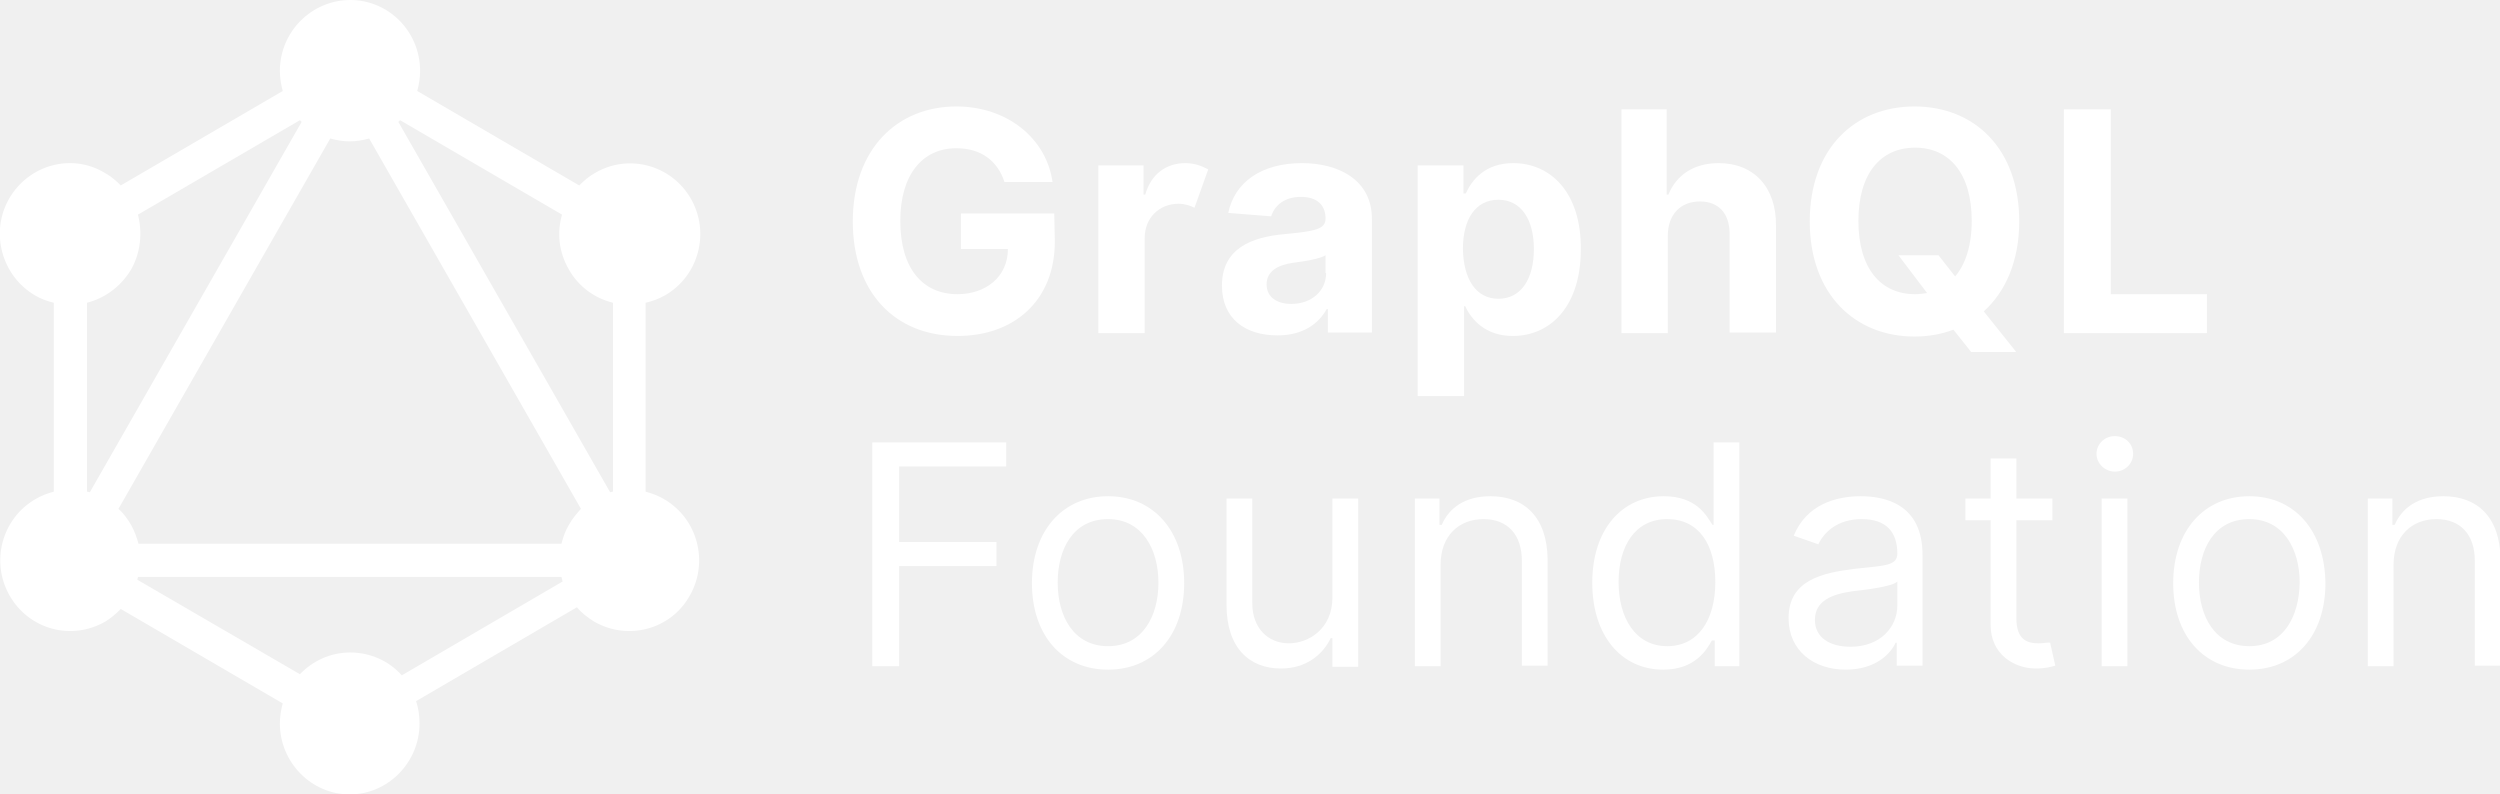
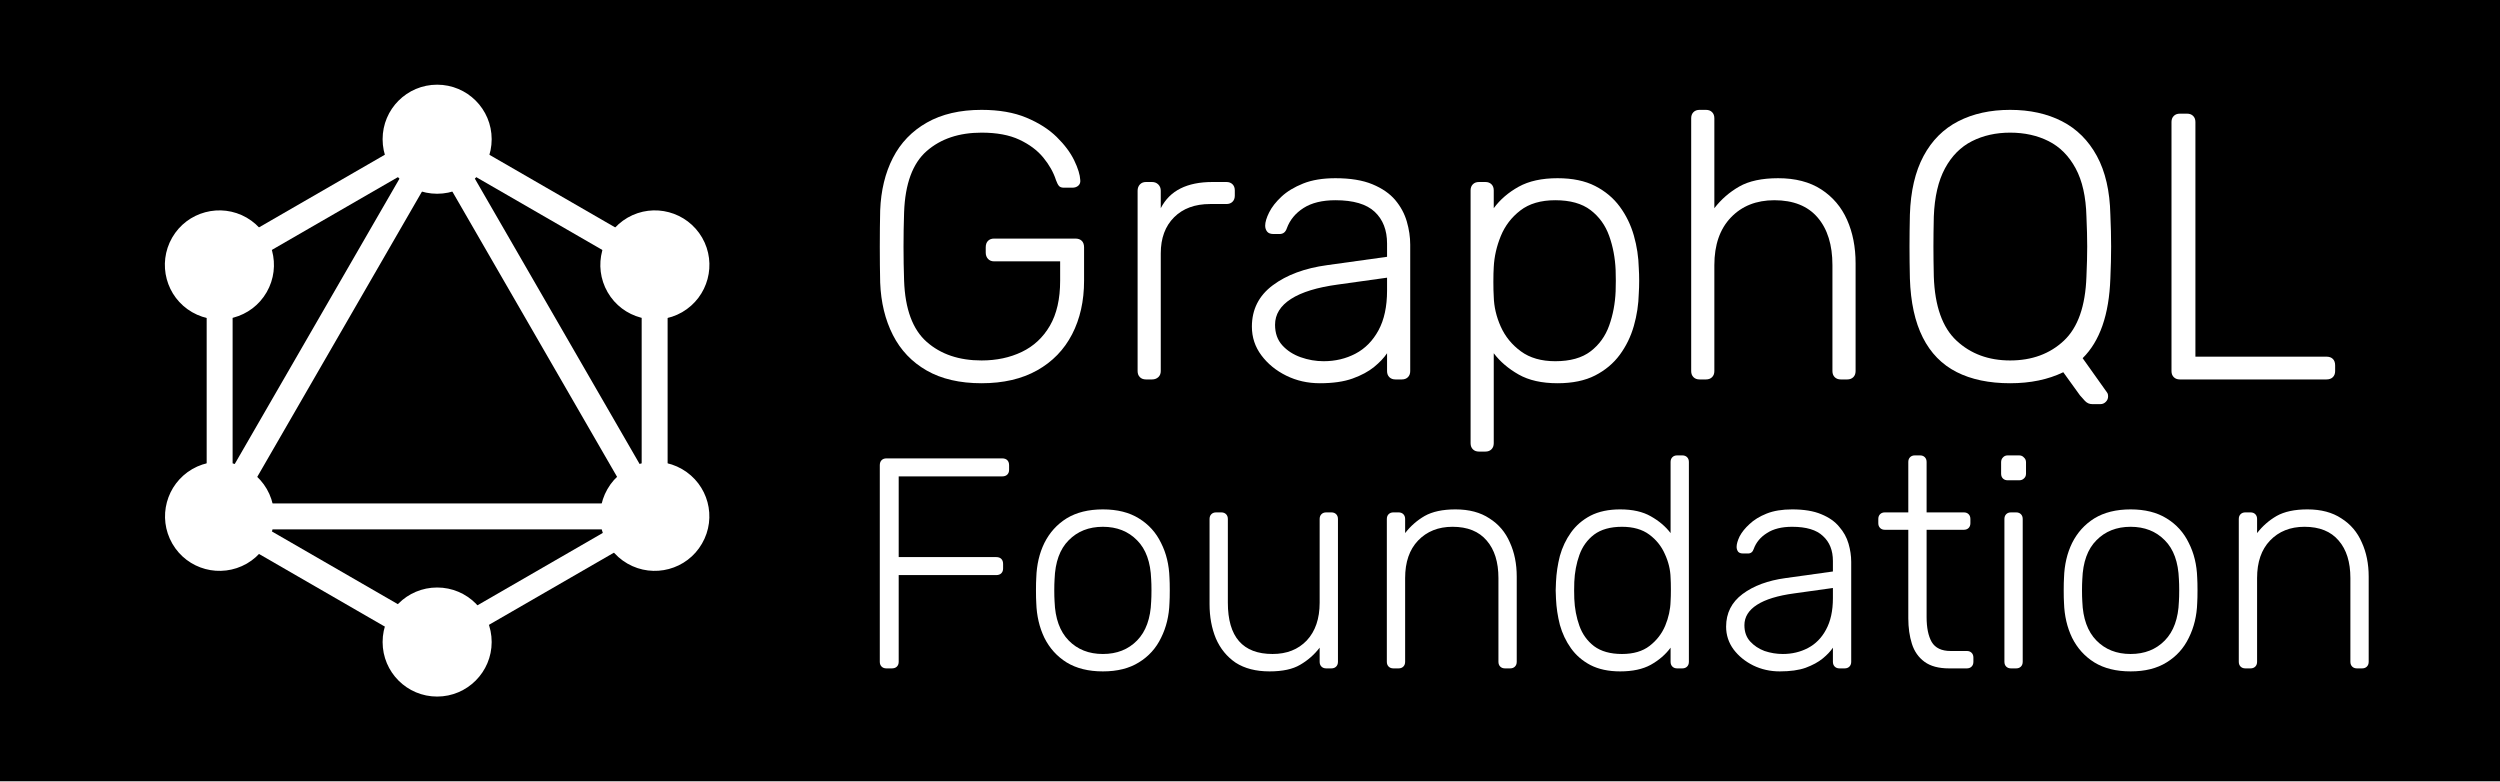
- <svg xmlns="http://www.w3.org/2000/svg" version="1.1" x="0" y="0" width="436.8" height="138.7" viewBox="0, 0, 436.8, 138.7">
-   <g id="Layer_1">
-     <path d="M152.4,116.4 L157.1,116.4 L157.1,98.9 L174.1,98.9 L174.1,94.7 L157.1,94.7 L157.1,81.5 L175.8,81.5 L175.8,77.3 L152.4,77.3 z" fill="#FFFFFF" />
-     <path d="M193.6,86.7 C185.7,86.7 180.3,92.7 180.3,101.9 C180.3,111 185.6,117 193.6,117 C201.6,117 206.9,111 206.9,101.9 C206.9,92.7 201.5,86.7 193.6,86.7 z M193.6,112.9 C187.6,112.9 184.8,107.7 184.8,101.8 C184.8,95.9 187.5,90.7 193.6,90.7 C199.6,90.7 202.4,96 202.4,101.8 C202.4,107.7 199.6,112.9 193.6,112.9 z" fill="#FFFFFF" />
-     <path d="M232.8,104.4 C232.8,109.9 228.6,112.4 225.2,112.4 C221.5,112.4 218.8,109.7 218.8,105.4 L218.8,87.1 L214.3,87.1 L214.3,105.7 C214.3,113.2 218.3,116.8 223.8,116.8 C228.2,116.8 231.1,114.4 232.5,111.5 L232.8,111.5 L232.8,116.5 L237.3,116.5 L237.3,87.1 L232.8,87.1 L232.8,104.4 z" fill="#FFFFFF" />
-     <path d="M260.4,86.7 C256,86.7 253.2,88.7 251.9,91.7 L251.5,91.7 L251.5,87.1 L247.2,87.1 L247.2,116.4 L251.7,116.4 L251.7,98.7 C251.7,93.6 254.9,90.7 259.2,90.7 C263.4,90.7 265.9,93.4 265.9,98 L265.9,116.3 L270.4,116.3 L270.4,97.7 C270.3,90.3 266.3,86.7 260.4,86.7 z" fill="#FFFFFF" />
-     <path d="M299.6,91.7 L299.2,91.7 C298.2,90.2 296.5,86.7 290.7,86.7 C283.3,86.7 278.2,92.6 278.2,101.8 C278.2,111.1 283.3,117 290.6,117 C296.2,117 298.2,113.5 299.1,111.9 L299.6,111.9 L299.6,116.4 L303.9,116.4 L303.9,77.3 L299.4,77.3 L299.4,91.7 L299.6,91.7 z M291.3,112.9 C285.7,112.9 282.8,107.9 282.8,101.7 C282.8,95.5 285.6,90.7 291.3,90.7 C296.8,90.7 299.7,95.1 299.7,101.7 C299.7,108.3 296.7,112.9 291.3,112.9 z" fill="#FFFFFF" />
-     <path d="M325.1,86.7 C320.7,86.7 315.6,88.2 313.4,93.6 L317.7,95.1 C318.7,93 321,90.7 325.3,90.7 C329.5,90.7 331.5,92.9 331.5,96.7 C331.5,98.9 329.3,98.8 323.9,99.4 C318.5,100.1 312.5,101.3 312.5,108 C312.5,113.7 316.9,117 322.5,117 C327.6,117 330.3,114.3 331.2,112.3 L331.4,112.3 L331.4,116.3 L335.9,116.3 L335.9,97.1 C336,87.8 328.9,86.7 325.1,86.7 z M331.5,105.8 C331.5,109.5 328.6,113 323.3,113 C319.7,113 317.1,111.4 317.1,108.3 C317.1,104.9 320.2,103.8 323.7,103.3 C325.6,103.1 330.7,102.5 331.5,101.6 L331.5,105.8 L331.5,105.8 z" fill="#FFFFFF" />
-     <path d="M356.2,112.4 C354.2,112.4 352.3,111.8 352.3,108 L352.3,90.9 L358.6,90.9 L358.6,87.1 L352.3,87.1 L352.3,80.1 L347.8,80.1 L347.8,87.1 L343.4,87.1 L343.4,90.9 L347.8,90.9 L347.8,109.2 C347.8,114.3 351.9,116.8 355.7,116.8 C357.4,116.8 358.4,116.5 359.1,116.3 L358.2,112.3 C357.8,112.2 357.2,112.4 356.2,112.4 z" fill="#FFFFFF" />
-     <path d="M367.2,87.1 L371.7,87.1 L371.7,116.4 L367.2,116.4 z" fill="#FFFFFF" />
-     <path d="M369.5,76.2 C367.7,76.2 366.3,77.6 366.3,79.3 C366.3,81 367.8,82.4 369.5,82.4 C371.3,82.4 372.7,81 372.7,79.3 C372.7,77.5 371.3,76.2 369.5,76.2 z" fill="#FFFFFF" />
-     <path d="M393,86.7 C385.1,86.7 379.7,92.7 379.7,101.9 C379.7,111 385,117 393,117 C401,117 406.3,111 406.3,101.9 C406.2,92.7 400.9,86.7 393,86.7 z M393,112.9 C387,112.9 384.2,107.7 384.2,101.8 C384.2,95.9 386.9,90.7 393,90.7 C399,90.7 401.8,96 401.8,101.8 C401.7,107.7 399,112.9 393,112.9 z" fill="#FFFFFF" />
-     <path d="M426.9,86.7 C422.5,86.7 419.7,88.7 418.4,91.7 L418,91.7 L418,87.1 L413.7,87.1 L413.7,116.4 L418.2,116.4 L418.2,98.7 C418.2,93.6 421.4,90.7 425.7,90.7 C429.9,90.7 432.4,93.4 432.4,98 L432.4,116.3 L436.9,116.3 L436.9,97.7 C436.8,90.3 432.8,86.7 426.9,86.7 z" fill="#FFFFFF" />
-     <path d="M184.2,37.3 L167.9,37.3 L167.9,43.5 L176.1,43.5 C176.1,48.4 172.2,51.4 167.3,51.4 C161.2,51.4 157.3,46.9 157.3,38.6 C157.3,30.6 161.1,25.9 167.1,25.9 C171.4,25.9 174.3,28.1 175.5,31.8 L183.9,31.8 C182.8,24.1 175.9,18.6 167.1,18.6 C156.8,18.6 149,26 149,38.7 C149,51.1 156.4,58.7 167.3,58.7 C177.2,58.7 184.3,52.5 184.3,42.2 L184.2,37.3 L184.2,37.3 z" fill="#FFFFFF" />
-     <path d="M200.1,34 L199.8,34 L199.8,28.9 L191.9,28.9 L191.9,58.2 L200,58.2 L200,41.6 C200,38 202.6,35.6 205.9,35.6 C207,35.6 207.9,35.9 208.7,36.3 L211.1,29.6 C210,29 208.7,28.5 207.1,28.5 C203.8,28.5 201.1,30.4 200.1,34 z" fill="#FFFFFF" />
-     <path d="M227.5,28.5 C220.3,28.5 215.7,31.9 214.6,37.2 L222.1,37.8 C222.7,35.9 224.4,34.4 227.3,34.4 C230.1,34.4 231.6,35.8 231.6,38.2 C231.6,40.1 229.6,40.4 224.5,40.9 C218.7,41.4 213.5,43.4 213.5,49.9 C213.5,55.7 217.6,58.6 223.2,58.6 C227.5,58.6 230.3,56.7 231.8,54 L232,54 L232,58.1 L239.7,58.1 L239.7,38.4 C239.8,31.4 233.8,28.5 227.5,28.5 z M231.7,47.7 C231.7,50.8 229.2,53.1 225.6,53.1 C223.1,53.1 221.3,51.9 221.3,49.7 C221.3,47.4 223.2,46.3 226,45.9 C227.8,45.7 230.7,45.2 231.6,44.6 L231.6,47.7 L231.7,47.7 z" fill="#FFFFFF" />
-     <path d="M264.4,28.5 C259.5,28.5 257.2,31.4 256.1,33.8 L255.7,33.8 L255.7,28.9 L247.7,28.9 L247.7,69.2 L255.8,69.2 L255.8,53.5 L256,53.5 C257.1,55.9 259.6,58.7 264.3,58.7 C271,58.7 276.2,53.4 276.2,43.6 C276.3,33.5 270.8,28.5 264.4,28.5 z M261.8,52.2 C257.9,52.2 255.7,48.8 255.6,43.5 C255.6,38.3 257.8,34.9 261.8,34.9 C265.8,34.9 268,38.4 268,43.5 C268,48.7 265.8,52.2 261.8,52.2 z" fill="#FFFFFF" />
-     <path d="M300.3,28.5 C295.9,28.5 292.9,30.6 291.5,34 L291.2,34 L291.2,19.1 L283.3,19.1 L283.3,58.2 L291.4,58.2 L291.4,41.2 C291.4,37.4 293.7,35.2 297,35.2 C300.3,35.2 302.2,37.3 302.2,40.9 L302.2,58.1 L310.3,58.1 L310.3,39.5 C310.4,32.7 306.4,28.5 300.3,28.5 z" fill="#FFFFFF" />
-     <path d="M352.2,61.4 L346.6,54.4 C350.4,51 352.8,45.6 352.8,38.7 C352.8,25.9 344.9,18.6 334.5,18.6 C324.1,18.6 316.2,25.9 316.2,38.7 C316.2,51.4 324.1,58.8 334.5,58.8 C336.9,58.8 339.2,58.4 341.3,57.6 L344.4,61.5 L352.2,61.5 L352.2,61.4 z M341.6,48.3 L338.7,44.6 L331.7,44.6 L336.7,51.2 C336,51.3 335.3,51.4 334.6,51.4 C328.6,51.4 324.7,46.9 324.7,38.6 C324.7,30.3 328.6,25.8 334.6,25.8 C340.6,25.8 344.5,30.3 344.5,38.6 C344.5,42.9 343.4,46.2 341.6,48.3 z" fill="#FFFFFF" />
-     <path d="M385.6,51.4 L368.8,51.4 L368.8,19.1 L360.6,19.1 L360.6,58.2 L385.6,58.2 z" fill="#FFFFFF" />
-     <path d="M116.2,51.6 C122.1,48.2 124.1,40.6 120.7,34.7 C117.3,28.8 109.8,26.8 104,30.2 C102.9,30.8 102,31.6 101.2,32.4 L72.9,15.9 C73.2,14.8 73.4,13.6 73.4,12.4 C73.4,5.5 67.9,-0 61.2,-0 C54.5,-0 48.9,5.5 48.9,12.4 C48.9,13.6 49.1,14.8 49.4,15.9 L21.1,32.4 C20.3,31.6 19.4,30.8 18.3,30.2 C12.5,26.7 5,28.8 1.6,34.7 C-1.8,40.6 0.3,48.2 6.1,51.6 C7.1,52.2 8.2,52.6 9.4,52.9 L9.4,85.9 C8.3,86.2 7.2,86.6 6.2,87.2 C0.3,90.6 -1.7,98.2 1.7,104.1 C5.1,110 12.5,112 18.4,108.6 C19.4,108 20.3,107.2 21.1,106.4 L49.4,122.9 C49.1,124 48.9,125.2 48.9,126.4 C48.9,133.2 54.4,138.8 61.1,138.8 C67.8,138.8 73.3,133.2 73.3,126.4 C73.3,125 73.1,123.7 72.7,122.5 L100.8,106.1 C101.6,107.1 102.7,107.9 103.8,108.6 C109.7,112 117.2,110 120.5,104.1 C123.9,98.2 121.9,90.6 116,87.2 C115,86.6 113.9,86.2 112.8,85.9 L112.8,52.9 C114.1,52.6 115.1,52.2 116.2,51.6 z M15.7,86 C15.5,86 15.4,85.9 15.2,85.9 L15.2,52.9 C18.3,52.1 21.1,50.1 22.9,47.1 C24.6,44.1 24.9,40.6 24.1,37.5 L52.4,21 C52.5,21.1 52.6,21.2 52.7,21.3 L15.7,86 z M70.2,118 C68,115.5 64.7,114 61.2,114 C57.7,114 54.6,115.5 52.4,117.8 L24,101.3 C24,101.1 24.1,101 24.1,100.8 L98.1,100.8 C98.2,101.1 98.2,101.3 98.3,101.6 L70.2,118 z M99.4,91.7 C98.8,92.7 98.4,93.8 98.1,95 L24.2,95 C23.9,93.9 23.5,92.8 22.9,91.7 C22.3,90.7 21.6,89.7 20.7,88.9 L57.7,24.2 C58.8,24.5 59.9,24.7 61.1,24.7 C62.3,24.7 63.4,24.5 64.5,24.2 L101.5,88.9 C100.8,89.7 100,90.6 99.4,91.7 z M107.1,85.9 C106.9,85.9 106.8,86 106.6,86 L69.6,21.3 C69.7,21.2 69.8,21.1 69.9,21 L98.2,37.5 C97.3,40.6 97.6,44 99.4,47.1 C101.1,50.1 103.9,52.1 107.1,52.9 C107.1,52.9 107.1,85.9 107.1,85.9 z" fill="#FFFFFF" />
+ <svg xmlns="http://www.w3.org/2000/svg" version="1.1" x="0" y="0" width="1600" height="500" viewBox="0, 0, 1600, 500" id="svg56">
+   <defs id="defs60" />
+   <rect style="fill:#000000" id="rect871" width="1600" height="500" x="0" y="0" />
+   <g id="g1213" style="fill:#ffffff">
+     <g id="GraphQL-mark" style="fill:#ffffff">
+       <path d="m 137.239,352.66 -14.376,-8.3 160.15,-277.38 14.376,8.3 z" fill="#e434aa" id="path7" style="fill:#ffffff" />
+       <path d="m 119.571,322.2 h 320.3 v 16.6 h -320.3 z" fill="#e434aa" id="path9" style="fill:#ffffff" />
+       <path d="m 286.119,424.026 -160.21,-92.5 8.3,-14.376 160.21,92.5 z" fill="#e434aa" id="path11" style="fill:#ffffff" />
+       <path d="m 425.293,182.947 -160.21,-92.5 8.301,-14.376 160.21,92.5 z" fill="#e434aa" id="path13" style="fill:#ffffff" />
+       <path d="m 134.253,182.883 -8.3,-14.375 160.21,-92.5 8.301,14.375 z" fill="#e434aa" id="path15" style="fill:#ffffff" />
+       <path d="m 422.339,352.663 -160.15,-277.38 14.376,-8.3 160.15,277.38 z" fill="#e434aa" id="path17" style="fill:#ffffff" />
+       <path d="m 132.271,157.5 h 16.6 v 185 h -16.6 z" fill="#e434aa" id="path19" style="fill:#ffffff" />
+       <path d="m 410.671,157.5 h 16.6 v 185 h -16.6 z" fill="#e434aa" id="path21" style="fill:#ffffff" />
+       <path d="m 283.293,416.999 -7.25,-12.557 139.339,-80.45 7.25,12.557 z" fill="#e434aa" id="path23" style="fill:#ffffff" />
+       <path d="m 449.272,347.9 c -9.6,16.7 -31,22.4 -47.7,12.8 -16.701,-9.6 -22.4,-31 -12.8,-47.7 9.599,-16.7 31,-22.4 47.699,-12.8 16.801,9.7 22.5,31 12.801,47.7" fill="#e434aa" id="path25" style="fill:#ffffff" />
+       <path d="m 170.671,187 c -9.6,16.7 -31,22.4 -47.7,12.8 -16.7,-9.6 -22.4,-31 -12.8,-47.7 9.6,-16.7 31,-22.4 47.7,-12.8 16.7,9.7 22.4,31 12.8,47.7" fill="#e434aa" id="path27" style="fill:#ffffff" />
+       <path d="m 110.271,347.9 c -9.6,-16.7 -3.9,-38 12.8,-47.7 16.7,-9.6 38,-3.9 47.7,12.8 9.6,16.7 3.9,38 -12.8,47.7 -16.8,9.6 -38.1,3.9 -47.7,-12.8" fill="#e434aa" id="path29" style="fill:#ffffff" />
+       <path d="m 388.871,187 c -9.6,-16.7 -3.9,-38 12.8,-47.7 16.7,-9.6 38,-3.9 47.7,12.8 9.6,16.7 3.9,38 -12.8,47.7 -16.7,9.6 -38.1,3.9 -47.7,-12.8" fill="#e434aa" id="path31" style="fill:#ffffff" />
+       <path d="m 279.771,445.8 c -19.3,0 -34.9,-15.6 -34.9,-34.9 0,-19.3 15.6,-34.9 34.9,-34.9 19.301,0 34.9,15.6 34.9,34.9 0,19.2 -15.599,34.9 -34.9,34.9" fill="#e434aa" id="path33" style="fill:#ffffff" />
+       <path d="m 279.771,124 c -19.3,0 -34.9,-15.6 -34.9,-34.9 0,-19.3 15.6,-34.9 34.9,-34.9 19.301,0 34.9,15.6 34.9,34.9 0,19.3 -15.599,34.9 -34.9,34.9" fill="#e434aa" id="path35" style="fill:#ffffff" />
+     </g>
+     <g id="g1175" style="fill:#ffffff">
+       <g id="GraphQL-text" transform="translate(0,-89.50873)" style="fill:#ffffff">
+         <path d="m 1395.102,332.35 q -2.43,0 -3.888,-1.458 -1.458,-1.458 -1.458,-3.888 V 167.596 q 0,-2.43 1.458,-3.888 1.458,-1.458 3.888,-1.458 h 4.617 q 2.43,0 3.888,1.458 1.458,1.458 1.458,3.888 V 317.77 h 83.835 q 2.673,0 4.131,1.458 1.458,1.458 1.458,4.131 v 3.645 q 0,2.43 -1.458,3.888 -1.458,1.458 -4.131,1.458 z" fill="#e434aa" id="path38" style="fill:#ffffff" />
+         <path d="m 1338.969,348.145 q -2.673,0 -4.618,-2.066 -1.944,-2.065 -3.158,-3.523 L 1320.5,327.733 q -14.579,7.047 -34.02,7.047 -20.168,0 -34.262,-7.169 -14.094,-7.168 -21.628,-22.113 -7.533,-14.944 -8.262,-37.786 -0.243,-10.935 -0.243,-20.412 0,-9.477 0.243,-20.412 0.729,-22.599 8.749,-37.544 8.018,-14.944 22.234,-22.234 14.215,-7.29 33.169,-7.29 18.954,0 33.17,7.29 14.215,7.29 22.356,22.234 8.14,14.945 8.626,37.544 0.487,10.935 0.487,20.412 0,9.477 -0.487,20.412 -1.215,34.749 -17.739,51.03 l 15.552,21.87 q 0.243,0.243 0.487,0.85 0.242,0.608 0.242,1.823 0,1.944 -1.458,3.402 -1.457,1.458 -3.402,1.458 z M 1286.48,320.2 q 20.899,0 34.385,-12.636 13.486,-12.636 14.458,-41.067 0.486,-10.935 0.486,-19.197 0,-8.262 -0.486,-19.197 -0.485,-18.954 -6.925,-30.861 -6.44,-11.907 -17.253,-17.375 -10.813,-5.467 -24.665,-5.467 -13.608,0 -24.421,5.467 -10.814,5.468 -17.253,17.375 -6.44,11.907 -7.169,30.861 -0.242,10.935 -0.242,19.197 0,8.262 0.242,19.197 0.972,28.431 14.581,41.067 13.607,12.636 34.262,12.636 z" fill="#e434aa" id="path40" style="fill:#ffffff" />
+         <path d="m 1087.707,332.35 q -2.43,0 -3.888,-1.458 -1.458,-1.458 -1.458,-3.888 V 165.166 q 0,-2.43 1.458,-3.888 1.458,-1.458 3.888,-1.458 h 4.131 q 2.43,0 3.888,1.458 1.458,1.458 1.458,3.888 v 57.591 q 6.561,-8.505 15.916,-13.851 9.356,-5.346 24.908,-5.346 16.524,0 27.58,7.168 11.057,7.169 16.524,19.44 5.468,12.272 5.468,27.824 v 69.012 q 0,2.43 -1.458,3.888 -1.458,1.458 -3.888,1.458 h -4.131 q -2.43,0 -3.888,-1.458 -1.458,-1.458 -1.458,-3.888 v -67.797 q 0,-19.44 -9.477,-30.497 -9.477,-11.056 -27.702,-11.056 -17.253,0 -27.824,11.056 -10.57,11.057 -10.57,30.497 v 67.797 q 0,2.43 -1.458,3.888 -1.458,1.458 -3.888,1.458 z" fill="#e434aa" id="path42" style="fill:#ffffff" />
+         <path d="m 946.524,378.52 q -2.43,0 -3.888,-1.458 -1.458,-1.458 -1.458,-3.888 V 211.336 q 0,-2.43 1.458,-3.888 1.458,-1.458 3.888,-1.458 h 4.131 q 2.43,0 3.888,1.458 1.458,1.458 1.458,3.888 v 11.421 q 6.075,-8.262 15.916,-13.73 9.842,-5.467 24.908,-5.467 14.337,0 24.057,4.981 9.72,4.982 15.795,13.244 6.075,8.262 8.991,18.468 2.916,10.206 3.159,20.898 0.243,3.645 0.243,8.019 0,4.374 -0.243,8.019 -0.243,10.692 -3.159,20.898 -2.916,10.206 -8.991,18.468 -6.075,8.262 -15.795,13.243 -9.72,4.982 -24.057,4.982 -15.066,0 -24.908,-5.589 -9.841,-5.589 -15.916,-13.608 v 57.591 q 0,2.43 -1.458,3.888 -1.458,1.458 -3.888,1.458 z m 48.843,-57.834 q 14.337,0 22.599,-6.318 8.262,-6.318 11.907,-16.524 3.645,-10.206 4.131,-21.87 0.243,-6.804 0,-13.608 -0.486,-11.664 -4.131,-21.87 -3.645,-10.206 -11.907,-16.524 -8.262,-6.318 -22.599,-6.318 -13.851,0 -22.356,6.561 -8.505,6.561 -12.515,16.402 -4.009,9.842 -4.495,19.805 -0.243,3.645 -0.243,9.477 0,5.832 0.243,9.477 0.243,9.72 4.495,19.197 4.253,9.477 12.879,15.795 8.627,6.318 21.992,6.318 z" fill="#e434aa" id="path44" style="fill:#ffffff" />
+         <path d="m 844.707,334.78 q -11.664,0 -21.506,-4.86 -9.841,-4.86 -15.916,-13.001 -6.075,-8.14 -6.075,-18.346 0,-16.524 13.365,-26.487 13.365,-9.963 34.749,-12.879 l 38.394,-5.346 v -8.505 q 0,-12.879 -7.898,-20.291 -7.897,-7.411 -25.15,-7.411 -12.636,0 -20.412,4.981 -7.776,4.982 -10.692,13.001 -1.215,3.645 -4.617,3.645 h -3.888 q -2.916,0 -4.131,-1.58 -1.215,-1.579 -1.215,-3.766 0,-3.402 2.551,-8.505 2.552,-5.103 7.898,-10.085 5.346,-4.981 13.851,-8.383 8.505,-3.402 20.655,-3.402 14.337,0 23.692,3.888 9.356,3.888 14.58,10.084 5.225,6.197 7.412,13.73 2.187,7.533 2.187,14.823 v 80.919 q 0,2.43 -1.458,3.888 -1.458,1.458 -3.888,1.458 h -4.131 q -2.43,0 -3.888,-1.458 -1.458,-1.458 -1.458,-3.888 v -11.421 q -2.916,4.374 -8.262,8.748 -5.346,4.374 -13.73,7.411 -8.383,3.038 -21.019,3.038 z m 2.43,-14.094 q 11.178,0 20.412,-4.86 9.234,-4.86 14.701,-14.944 5.468,-10.085 5.468,-25.394 v -8.262 l -31.347,4.374 q -19.926,2.673 -30.132,9.234 -10.206,6.561 -10.206,16.524 0,8.019 4.617,13.122 4.617,5.103 11.785,7.654 7.169,2.552 14.702,2.552 z" fill="#e434aa" id="path46" style="fill:#ffffff" />
+         <path d="m 733.413,332.35 q -2.43,0 -3.888,-1.458 -1.458,-1.458 -1.458,-3.888 V 211.579 q 0,-2.43 1.458,-4.01 1.458,-1.579 3.888,-1.579 h 3.888 q 2.43,0 4.009,1.579 1.58,1.58 1.58,4.01 v 11.178 q 4.374,-8.505 12.636,-12.636 8.262,-4.131 20.412,-4.131 h 8.991 q 2.43,0 3.888,1.458 1.458,1.458 1.458,3.888 v 3.402 q 0,2.43 -1.458,3.888 -1.458,1.458 -3.888,1.458 H 774.48 q -14.58,0 -23.085,8.505 -8.505,8.505 -8.505,23.085 v 75.33 q 0,2.43 -1.58,3.888 -1.579,1.458 -4.009,1.458 z" fill="#e434aa" id="path48" style="fill:#ffffff" />
+         <path d="m 628.194,334.78 q -20.898,0 -35.114,-8.141 -14.215,-8.14 -21.627,-22.72 -7.411,-14.58 -8.141,-33.534 -0.242,-10.935 -0.242,-23.085 0,-12.15 0.242,-23.085 0.73,-19.197 8.141,-33.656 7.412,-14.458 21.749,-22.599 14.337,-8.14 34.992,-8.14 16.767,0 28.673,4.981 11.908,4.982 19.44,12.393 7.534,7.412 11.179,14.945 3.644,7.533 3.888,12.636 0.243,2.187 -1.215,3.523 -1.458,1.337 -3.888,1.337 h -5.347 q -2.187,0 -3.158,-1.094 -0.972,-1.093 -1.944,-3.766 -2.43,-7.533 -8.141,-14.459 -5.71,-6.925 -15.309,-11.421 -9.599,-4.495 -24.178,-4.495 -21.627,0 -35.114,11.785 -13.486,11.786 -14.458,39.245 -0.729,21.87 0,43.74 0.972,27.216 14.458,39.123 13.487,11.907 35.114,11.907 14.337,0 25.758,-5.468 11.42,-5.467 17.982,-16.767 6.561,-11.299 6.561,-28.795 v -12.393 h -42.282 q -2.43,0 -3.888,-1.58 -1.458,-1.579 -1.458,-4.009 v -3.402 q 0,-2.673 1.458,-4.131 1.458,-1.458 3.888,-1.458 h 52.002 q 2.673,0 4.131,1.458 1.458,1.458 1.458,4.131 v 21.384 q 0,19.44 -7.655,34.263 -7.654,14.823 -22.356,23.085 -14.702,8.262 -35.599,8.262 z" fill="#e434aa" id="path50" style="fill:#ffffff" />
+       </g>
+       <g id="g1154" style="fill:#ffffff">
+         <path d="m 567.294,427.769 q -1.92,0 -3.072,-1.152 -1.152,-1.152 -1.152,-3.072 v -125.76 q 0,-2.112 1.152,-3.264 1.152,-1.152 3.072,-1.152 h 74.112 q 2.112,0 3.264,1.152 1.152,1.152 1.152,3.264 v 2.88 q 0,1.92 -1.152,3.072 -1.152,1.152 -3.264,1.152 h -66.24 v 51.648 h 62.4 q 2.112,0 3.264,1.152 1.152,1.152 1.152,3.264 v 2.88 q 0,1.92 -1.152,3.072 -1.152,1.152 -3.264,1.152 h -62.4 v 55.488 q 0,1.92 -1.152,3.072 -1.152,1.152 -3.264,1.152 z" style="font-style:normal;font-variant:normal;font-weight:300;font-stretch:normal;font-size:192px;line-height:1.25;font-family:Rubik;-inkscape-font-specification:'Rubik, Light';font-variant-ligatures:normal;font-variant-caps:normal;font-variant-numeric:normal;font-variant-east-asian:normal;fill:#ffffff;fill-opacity:1;stroke:none" id="path1113" />
+         <path d="m 705.84,429.689 q -13.824,0 -23.232,-5.76 -9.216,-5.76 -14.208,-15.744 -4.8,-9.984 -5.184,-22.272 -0.192,-2.88 -0.192,-8.064 0,-5.184 0.192,-8.064 0.384,-12.48 5.184,-22.272 4.992,-9.984 14.208,-15.744 9.408,-5.76 23.232,-5.76 13.824,0 23.04,5.76 9.408,5.76 14.208,15.744 4.992,9.792 5.376,22.272 0.192,2.88 0.192,8.064 0,5.184 -0.192,8.064 -0.384,12.288 -5.376,22.272 -4.8,9.984 -14.208,15.744 -9.216,5.76 -23.04,5.76 z m 0,-11.136 q 13.44,0 21.888,-8.64 8.448,-8.64 9.024,-24.96 0.192,-2.88 0.192,-7.104 0,-4.224 -0.192,-7.104 -0.576,-16.512 -9.024,-24.96 -8.448,-8.64 -21.888,-8.64 -13.44,0 -21.888,8.64 -8.448,8.448 -9.024,24.96 -0.192,2.88 -0.192,7.104 0,4.224 0.192,7.104 0.576,16.32 9.024,24.96 8.448,8.64 21.888,8.64 z" style="font-style:normal;font-variant:normal;font-weight:300;font-stretch:normal;font-size:192px;line-height:1.25;font-family:Rubik;-inkscape-font-specification:'Rubik, Light';font-variant-ligatures:normal;font-variant-caps:normal;font-variant-numeric:normal;font-variant-east-asian:normal;fill:#ffffff;fill-opacity:1;stroke:none" id="path1115" />
+         <path d="m 812.514,429.689 q -13.056,0 -21.696,-5.568 -8.448,-5.76 -12.672,-15.552 -4.032,-9.792 -4.032,-21.888 v -54.528 q 0,-1.92 1.152,-3.072 1.152,-1.152 3.072,-1.152 h 3.264 q 1.92,0 3.072,1.152 1.152,1.152 1.152,3.072 v 53.568 q 0,32.832 28.608,32.832 13.632,0 21.888,-8.64 8.256,-8.832 8.256,-24.192 v -53.568 q 0,-1.92 1.152,-3.072 1.152,-1.152 3.072,-1.152 h 3.264 q 1.92,0 3.072,1.152 1.152,1.152 1.152,3.072 v 91.392 q 0,1.92 -1.152,3.072 -1.152,1.152 -3.072,1.152 h -3.264 q -1.92,0 -3.072,-1.152 -1.152,-1.152 -1.152,-3.072 v -9.024 q -5.184,6.72 -12.48,10.944 -7.104,4.224 -19.584,4.224 z" style="font-style:normal;font-variant:normal;font-weight:300;font-stretch:normal;font-size:192px;line-height:1.25;font-family:Rubik;-inkscape-font-specification:'Rubik, Light';font-variant-ligatures:normal;font-variant-caps:normal;font-variant-numeric:normal;font-variant-east-asian:normal;fill:#ffffff;fill-opacity:1;stroke:none" id="path1117" />
+         <path d="m 891.798,427.769 q -1.92,0 -3.072,-1.152 -1.152,-1.152 -1.152,-3.072 v -91.392 q 0,-1.92 1.152,-3.072 1.152,-1.152 3.072,-1.152 h 3.264 q 1.92,0 3.072,1.152 1.152,1.152 1.152,3.072 v 9.024 q 5.184,-6.72 12.48,-10.944 7.488,-4.224 19.776,-4.224 13.056,0 21.696,5.76 8.832,5.568 13.056,15.36 4.416,9.6 4.416,21.888 v 54.528 q 0,1.92 -1.152,3.072 -1.152,1.152 -3.072,1.152 h -3.264 q -1.92,0 -3.072,-1.152 -1.152,-1.152 -1.152,-3.072 v -53.568 q 0,-15.36 -7.488,-24 -7.488,-8.832 -21.888,-8.832 -13.632,0 -22.08,8.832 -8.256,8.64 -8.256,24 v 53.568 q 0,1.92 -1.152,3.072 -1.152,1.152 -3.072,1.152 z" style="font-style:normal;font-variant:normal;font-weight:300;font-stretch:normal;font-size:192px;line-height:1.25;font-family:Rubik;-inkscape-font-specification:'Rubik, Light';font-variant-ligatures:normal;font-variant-caps:normal;font-variant-numeric:normal;font-variant-east-asian:normal;fill:#ffffff;fill-opacity:1;stroke:none" id="path1119" />
+         <path d="m 1036.92,429.689 q -11.136,0 -19.008,-4.032 -7.68,-4.032 -12.48,-10.752 -4.8,-6.72 -7.104,-14.976 -2.112,-8.256 -2.496,-16.704 -0.192,-2.88 -0.192,-5.376 0,-2.496 0.192,-5.376 0.384,-8.448 2.496,-16.704 2.304,-8.256 7.104,-14.976 4.8,-6.72 12.48,-10.752 7.872,-4.032 19.008,-4.032 11.904,0 19.584,4.416 7.872,4.416 12.672,10.752 v -45.504 q 0,-1.92 1.152,-3.072 1.152,-1.152 3.072,-1.152 h 3.264 q 1.92,0 3.072,1.152 1.152,1.152 1.152,3.072 v 127.872 q 0,1.92 -1.152,3.072 -1.152,1.152 -3.072,1.152 h -3.264 q -1.92,0 -3.072,-1.152 -1.152,-1.152 -1.152,-3.072 v -9.024 q -4.8,6.528 -12.672,10.944 -7.68,4.224 -19.584,4.224 z m 1.152,-11.136 q 10.944,0 17.664,-5.184 6.72,-5.184 9.984,-12.864 3.264,-7.872 3.456,-15.744 0.192,-2.88 0.192,-7.488 0,-4.608 -0.192,-7.488 -0.192,-7.68 -3.648,-15.168 -3.264,-7.488 -9.984,-12.48 -6.72,-4.992 -17.472,-4.992 -11.136,0 -17.856,4.992 -6.528,4.992 -9.408,13.056 -2.88,8.064 -3.264,17.28 -0.192,5.376 0,10.752 0.384,9.216 3.264,17.28 2.88,8.064 9.408,13.056 6.72,4.992 17.856,4.992 z" style="font-style:normal;font-variant:normal;font-weight:300;font-stretch:normal;font-size:192px;line-height:1.25;font-family:Rubik;-inkscape-font-specification:'Rubik, Light';font-variant-ligatures:normal;font-variant-caps:normal;font-variant-numeric:normal;font-variant-east-asian:normal;fill:#ffffff;fill-opacity:1;stroke:none" id="path1121" />
+         <path d="m 1139.079,429.689 q -9.216,0 -17.088,-3.84 -7.68,-3.84 -12.48,-10.176 -4.8,-6.528 -4.8,-14.592 0,-13.056 10.56,-20.928 10.56,-7.872 27.456,-10.176 l 30.336,-4.224 v -6.72 q 0,-10.176 -6.336,-15.936 -6.144,-5.952 -19.776,-5.952 -9.984,0 -16.128,4.032 -6.144,3.84 -8.448,10.176 -0.96,2.88 -3.648,2.88 h -3.072 q -2.304,0 -3.264,-1.152 -0.96,-1.344 -0.96,-3.072 0,-2.688 1.92,-6.72 2.112,-4.032 6.336,-7.872 4.224,-4.032 10.944,-6.72 6.72,-2.688 16.32,-2.688 11.328,0 18.624,3.072 7.488,3.072 11.52,8.064 4.224,4.8 5.952,10.752 1.728,5.952 1.728,11.712 v 63.936 q 0,1.92 -1.152,3.072 -1.152,1.152 -3.072,1.152 h -3.264 q -1.92,0 -3.072,-1.152 -1.152,-1.152 -1.152,-3.072 v -9.024 q -2.304,3.456 -6.528,6.912 -4.224,3.456 -10.944,5.952 -6.528,2.304 -16.512,2.304 z m 1.92,-11.136 q 8.832,0 16.128,-3.84 7.296,-3.84 11.52,-11.712 4.416,-8.064 4.416,-20.16 v -6.528 l -24.768,3.456 q -15.744,2.112 -23.808,7.296 -8.064,5.184 -8.064,13.056 0,6.336 3.648,10.368 3.648,4.032 9.216,6.144 5.76,1.92 11.712,1.92 z" style="font-style:normal;font-variant:normal;font-weight:300;font-stretch:normal;font-size:192px;line-height:1.25;font-family:Rubik;-inkscape-font-specification:'Rubik, Light';font-variant-ligatures:normal;font-variant-caps:normal;font-variant-numeric:normal;font-variant-east-asian:normal;fill:#ffffff;fill-opacity:1;stroke:none" id="path1123" />
+         <path d="m 1247.424,427.769 q -9.984,0 -15.744,-4.224 -5.76,-4.224 -8.064,-11.52 -2.304,-7.296 -2.304,-16.32 v -56.64 h -14.976 q -1.92,0 -3.072,-1.152 -1.152,-1.152 -1.152,-3.072 v -2.688 q 0,-1.92 1.152,-3.072 1.152,-1.152 3.072,-1.152 h 14.976 v -32.256 q 0,-1.92 1.152,-3.072 1.152,-1.152 3.072,-1.152 h 3.264 q 1.92,0 3.072,1.152 1.152,1.152 1.152,3.072 v 32.256 h 23.808 q 1.92,0 3.072,1.152 1.152,1.152 1.152,3.072 v 2.688 q 0,1.92 -1.152,3.072 -1.152,1.152 -3.072,1.152 h -23.808 v 55.872 q 0,10.176 3.264,15.936 3.456,5.76 12.096,5.76 h 10.368 q 1.92,0 3.072,1.152 1.152,1.152 1.152,3.072 v 2.688 q 0,1.92 -1.152,3.072 -1.152,1.152 -3.072,1.152 z" style="font-style:normal;font-variant:normal;font-weight:300;font-stretch:normal;font-size:192px;line-height:1.25;font-family:Rubik;-inkscape-font-specification:'Rubik, Light';font-variant-ligatures:normal;font-variant-caps:normal;font-variant-numeric:normal;font-variant-east-asian:normal;fill:#ffffff;fill-opacity:1;stroke:none" id="path1125" />
+         <path d="m 1287.048,427.769 q -1.92,0 -3.072,-1.152 -1.152,-1.152 -1.152,-3.072 v -91.392 q 0,-1.92 1.152,-3.072 1.152,-1.152 3.072,-1.152 h 3.264 q 1.92,0 3.072,1.152 1.152,1.152 1.152,3.072 v 91.392 q 0,1.92 -1.152,3.072 -1.152,1.152 -3.072,1.152 z m -2.112,-120.384 q -1.92,0 -3.072,-1.152 -1.152,-1.152 -1.152,-3.072 v -7.296 q 0,-1.92 1.152,-3.072 1.152,-1.344 3.072,-1.344 h 7.296 q 1.92,0 3.072,1.344 1.344,1.152 1.344,3.072 v 7.296 q 0,1.92 -1.344,3.072 -1.152,1.152 -3.072,1.152 z" style="font-style:normal;font-variant:normal;font-weight:300;font-stretch:normal;font-size:192px;line-height:1.25;font-family:Rubik;-inkscape-font-specification:'Rubik, Light';font-variant-ligatures:normal;font-variant-caps:normal;font-variant-numeric:normal;font-variant-east-asian:normal;fill:#ffffff;fill-opacity:1;stroke:none" id="path1127" />
+         <path d="m 1363.59,429.689 q -13.824,0 -23.232,-5.76 -9.216,-5.76 -14.208,-15.744 -4.8,-9.984 -5.184,-22.272 -0.192,-2.88 -0.192,-8.064 0,-5.184 0.192,-8.064 0.384,-12.48 5.184,-22.272 4.992,-9.984 14.208,-15.744 9.408,-5.76 23.232,-5.76 13.824,0 23.04,5.76 9.408,5.76 14.208,15.744 4.992,9.792 5.376,22.272 0.192,2.88 0.192,8.064 0,5.184 -0.192,8.064 -0.384,12.288 -5.376,22.272 -4.8,9.984 -14.208,15.744 -9.216,5.76 -23.04,5.76 z m 0,-11.136 q 13.44,0 21.888,-8.64 8.448,-8.64 9.024,-24.96 0.192,-2.88 0.192,-7.104 0,-4.224 -0.192,-7.104 -0.576,-16.512 -9.024,-24.96 -8.448,-8.64 -21.888,-8.64 -13.44,0 -21.888,8.64 -8.448,8.448 -9.024,24.96 -0.192,2.88 -0.192,7.104 0,4.224 0.192,7.104 0.576,16.32 9.024,24.96 8.448,8.64 21.888,8.64 z" style="font-style:normal;font-variant:normal;font-weight:300;font-stretch:normal;font-size:192px;line-height:1.25;font-family:Rubik;-inkscape-font-specification:'Rubik, Light';font-variant-ligatures:normal;font-variant-caps:normal;font-variant-numeric:normal;font-variant-east-asian:normal;fill:#ffffff;fill-opacity:1;stroke:none" id="path1129" />
+         <path d="m 1437.048,427.769 q -1.92,0 -3.072,-1.152 -1.152,-1.152 -1.152,-3.072 v -91.392 q 0,-1.92 1.152,-3.072 1.152,-1.152 3.072,-1.152 h 3.264 q 1.92,0 3.072,1.152 1.152,1.152 1.152,3.072 v 9.024 q 5.184,-6.72 12.48,-10.944 7.488,-4.224 19.776,-4.224 13.056,0 21.696,5.76 8.832,5.568 13.056,15.36 4.416,9.6 4.416,21.888 v 54.528 q 0,1.92 -1.152,3.072 -1.152,1.152 -3.072,1.152 h -3.264 q -1.92,0 -3.072,-1.152 -1.152,-1.152 -1.152,-3.072 v -53.568 q 0,-15.36 -7.488,-24 -7.488,-8.832 -21.888,-8.832 -13.632,0 -22.08,8.832 -8.256,8.64 -8.256,24 v 53.568 q 0,1.92 -1.152,3.072 -1.152,1.152 -3.072,1.152 z" style="font-style:normal;font-variant:normal;font-weight:300;font-stretch:normal;font-size:192px;line-height:1.25;font-family:Rubik;-inkscape-font-specification:'Rubik, Light';font-variant-ligatures:normal;font-variant-caps:normal;font-variant-numeric:normal;font-variant-east-asian:normal;fill:#ffffff;fill-opacity:1;stroke:none" id="path1131" />
+       </g>
+     </g>
  </g>
</svg>
